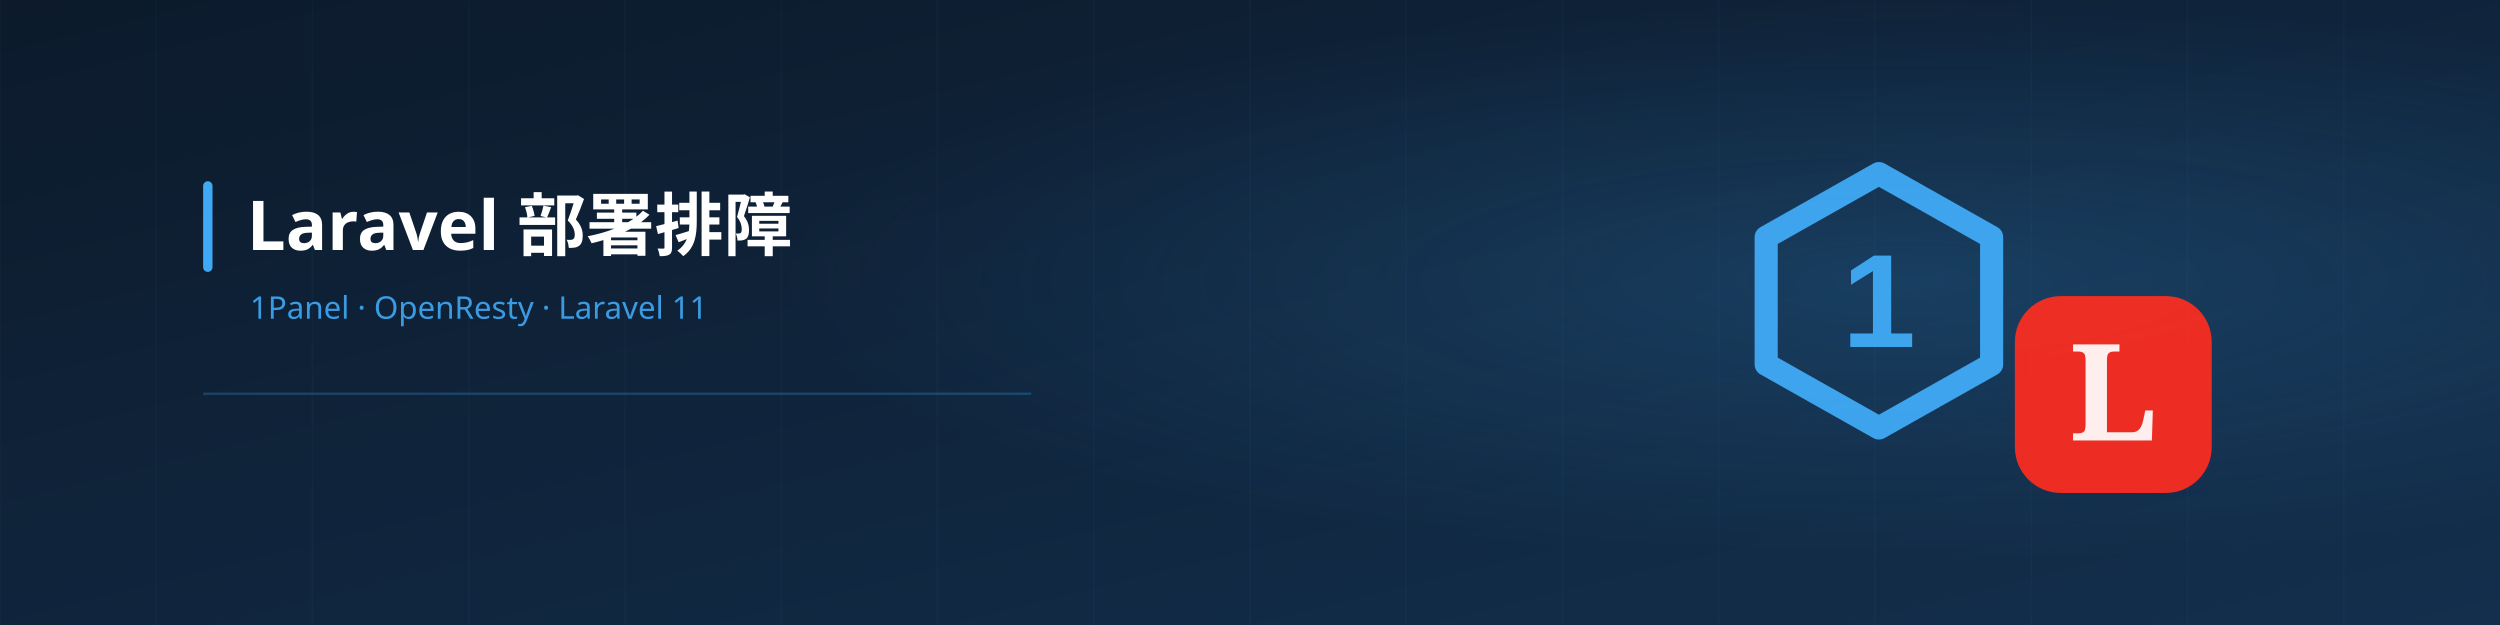
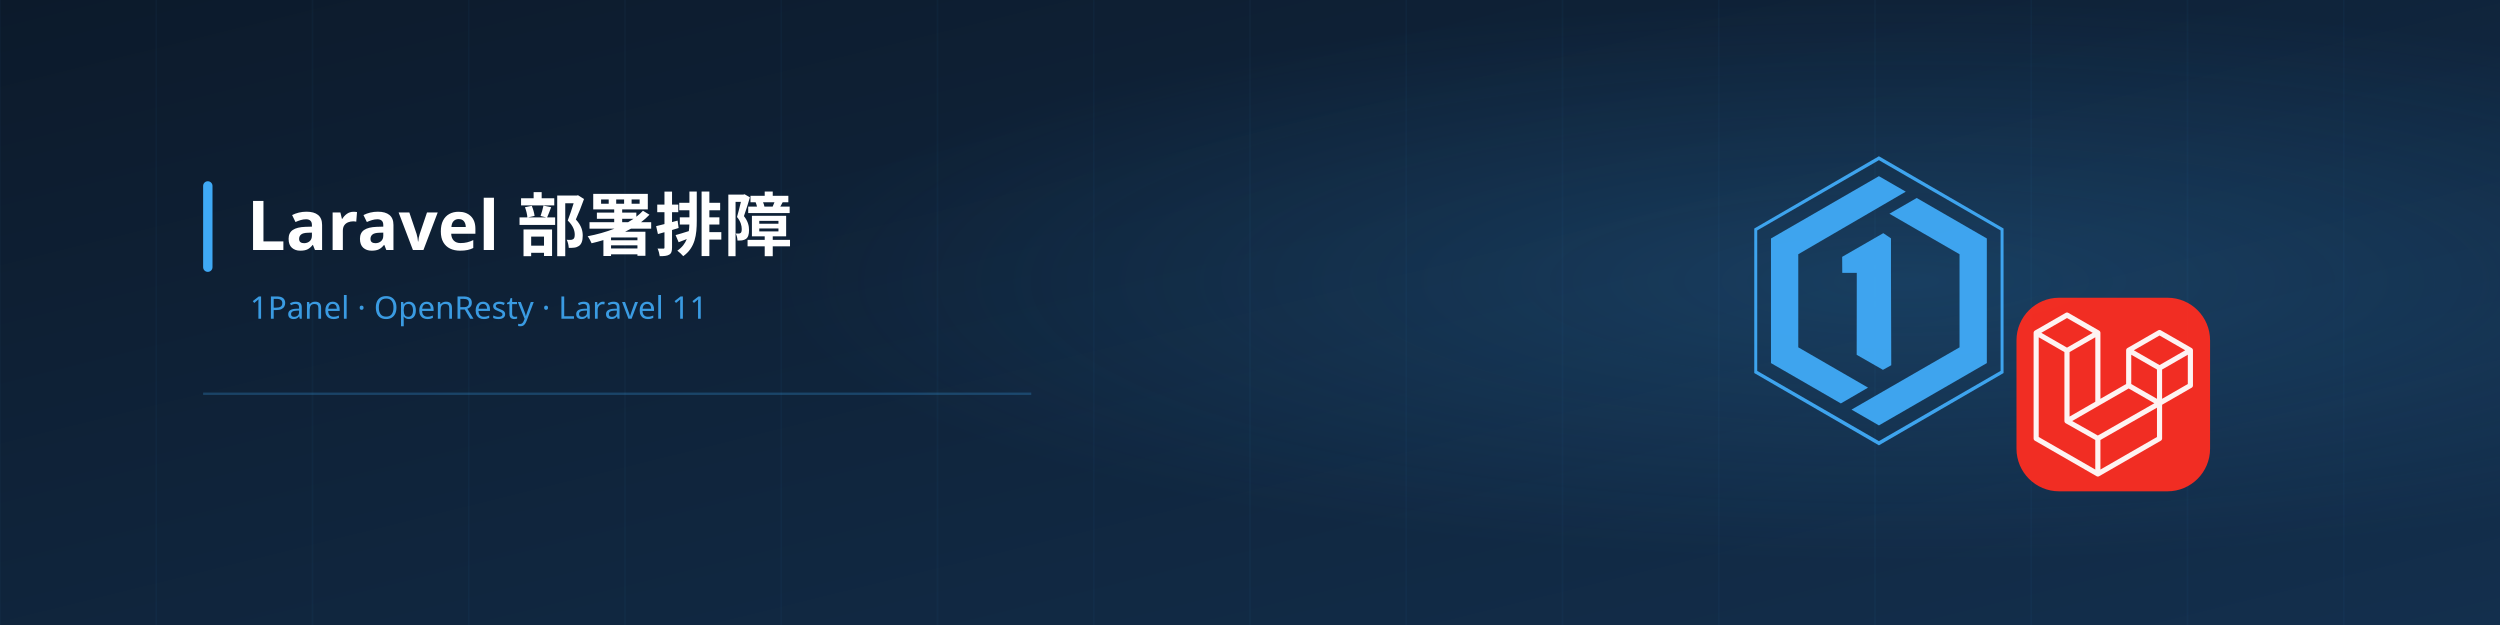
<svg xmlns="http://www.w3.org/2000/svg" width="1600" height="400" viewBox="0 0 1600 400" font-family="Microsoft YaHei, PingFang SC, sans-serif">
  <defs>
    <linearGradient id="bg" x1="0" y1="0" x2="1" y2="1">
      <stop offset="0%" stop-color="#0c1a2b" />
      <stop offset="100%" stop-color="#132f4d" />
    </linearGradient>
    <radialGradient id="glow" cx="76%" cy="45%" r="45%">
      <stop offset="0%" stop-color="#3fa9f5" stop-opacity="0.18" />
      <stop offset="100%" stop-color="#3fa9f5" stop-opacity="0" />
    </radialGradient>
  </defs>
  <rect width="1600" height="400" fill="url(#bg)" />
  <rect width="1600" height="400" fill="url(#glow)" />
  <g stroke="#3fa9f5" stroke-opacity="0.04" stroke-width="1">
    <line x1="0" y1="0" x2="0" y2="400" />
    <line x1="100" y1="0" x2="100" y2="400" />
    <line x1="200" y1="0" x2="200" y2="400" />
    <line x1="300" y1="0" x2="300" y2="400" />
    <line x1="400" y1="0" x2="400" y2="400" />
    <line x1="500" y1="0" x2="500" y2="400" />
    <line x1="600" y1="0" x2="600" y2="400" />
    <line x1="700" y1="0" x2="700" y2="400" />
    <line x1="800" y1="0" x2="800" y2="400" />
    <line x1="900" y1="0" x2="900" y2="400" />
    <line x1="1000" y1="0" x2="1000" y2="400" />
    <line x1="1100" y1="0" x2="1100" y2="400" />
    <line x1="1200" y1="0" x2="1200" y2="400" />
    <line x1="1300" y1="0" x2="1300" y2="400" />
    <line x1="1400" y1="0" x2="1400" y2="400" />
    <line x1="1500" y1="0" x2="1500" y2="400" />
  </g>
-   <g transform="translate(1110.00,100.00) scale(1.85)" opacity="0.95">
-     <g fill="none" stroke="#3fa9f5" stroke-width="8" stroke-linecap="round" stroke-linejoin="round">
-       <path d="M50 6 L89 28 V72 L50 94 L11 72 V28 Z" />
-     </g>
-     <text x="50" y="66" text-anchor="middle" font-size="46" font-weight="bold" font-family="Arial, sans-serif" fill="#3fa9f5">1</text>
+   <g transform="translate(1110.00,100.00) scale(7.7083)" opacity="0.96">
+     <path fill="#3fa9f5" d="m12 0 10.349 6v12L12 24 1.651 18V6zm0 .326L1.897 6.158v11.664L12 23.653l10.103-5.831V6.158zM8.84 20.523l-5.801-3.349V6.826L12 1.653l2.23 1.287-8.925 5.195v7.73l5.792 3.345zm6.299-17.058 5.822 3.361v10.348L12 22.347l-2.274-1.312 8.969-5.17v-7.73l-5.823-3.362zm-2.137 3.35v2.869l.024 7.666-.691.384-2.18-1.249.008-6.801H8.958L8.95 8.351l3.412-1.965z" />
  </g>
-   <rect x="1289.5" y="189.5" width="126" height="126" rx="29.4" fill="#ff2d20" fill-opacity="0.92" />
-   <text x="1352.5" y="281.9" text-anchor="middle" font-size="86.1" font-weight="bold" font-family="Georgia, serif" fill="#ffffff" opacity="0.92">L</text>
+   <rect x="1290.55" y="190.55" width="123.90" height="123.90" rx="27.30" fill="#ff2d20" fill-opacity="0.94" />
+   <g transform="translate(1300.00,200.00) scale(4.375)" opacity="0.94">
+     <path fill="#ffffff" d="M23.642 5.43a.364.364 0 01.014.1v5.149c0 .135-.073.26-.189.326l-4.323 2.49v4.934a.378.378 0 01-.188.326L9.93 23.949a.316.316 0 01-.066.027c-.008.002-.016.008-.024.01a.348.348 0 01-.192 0c-.011-.002-.02-.008-.03-.012-.02-.008-.042-.014-.062-.025L.533 18.755a.376.376 0 01-.189-.326V2.974c0-.033.005-.066.014-.098.003-.012.01-.02.014-.032a.369.369 0 01.023-.058c.004-.013.015-.022.023-.033l.033-.045c.012-.01.025-.018.037-.027.014-.012.027-.024.041-.034H.53L5.043.05a.375.375 0 01.375 0L9.93 2.647h.002c.015.01.027.021.04.033l.038.027c.013.014.02.03.033.045.008.011.02.021.025.033.01.02.017.038.024.058.003.011.01.021.013.032.01.031.014.064.014.098v9.652l3.76-2.164V5.527c0-.033.004-.066.013-.098.003-.01.01-.02.013-.032a.487.487 0 01.024-.059c.007-.012.018-.02.025-.033.012-.015.021-.03.033-.043.012-.012.025-.02.037-.028.014-.01.026-.023.041-.032h.001l4.513-2.598a.375.375 0 01.375 0l4.513 2.598c.016.01.027.021.042.031.012.01.025.018.036.028.013.014.022.03.034.044.008.012.019.021.024.033.011.02.018.04.024.06.006.01.012.021.015.032zm-.74 5.032V6.179l-1.578.908-2.182 1.256v4.283zm-4.51 7.75v-4.287l-2.147 1.225-6.126 3.498v4.325zM1.093 3.624v14.588l8.273 4.761v-4.325l-4.322-2.445-.002-.003H5.04c-.014-.01-.025-.021-.04-.031-.011-.01-.024-.018-.035-.027l-.001-.002c-.013-.012-.021-.025-.031-.04-.01-.011-.021-.022-.028-.036h-.002c-.008-.014-.013-.031-.02-.047-.006-.016-.014-.027-.018-.043a.49.49 0 01-.008-.057c-.002-.014-.006-.027-.006-.041V5.789l-2.18-1.257zM5.23.81L1.47 2.974l3.76 2.164 3.758-2.164zm1.956 13.505l2.182-1.256V3.624l-1.58.91-2.182 1.255v9.435zm11.581-10.95l-3.76 2.163 3.76 2.163 3.759-2.164zm-.376 4.978L16.21 7.087 14.63 6.18v4.283l2.182 1.256 1.58.908zm-8.65 9.654l5.514-3.148 2.756-1.572-3.757-2.163-4.323 2.489-3.941 2.27z" />
+   </g>
  <rect x="130" y="116" width="6" height="58" fill="#3fa9f5" rx="3" />
  <text x="158" y="160" font-size="44" font-weight="bold" fill="#ffffff">Laravel 部署排障</text>
  <text x="160" y="204" font-size="20" fill="#3fa9f5" opacity="0.9">1Panel · OpenResty · Laravel 11</text>
  <line x1="130" y1="252" x2="660" y2="252" stroke="#3fa9f5" stroke-opacity="0.25" stroke-width="1.5" />
</svg>
